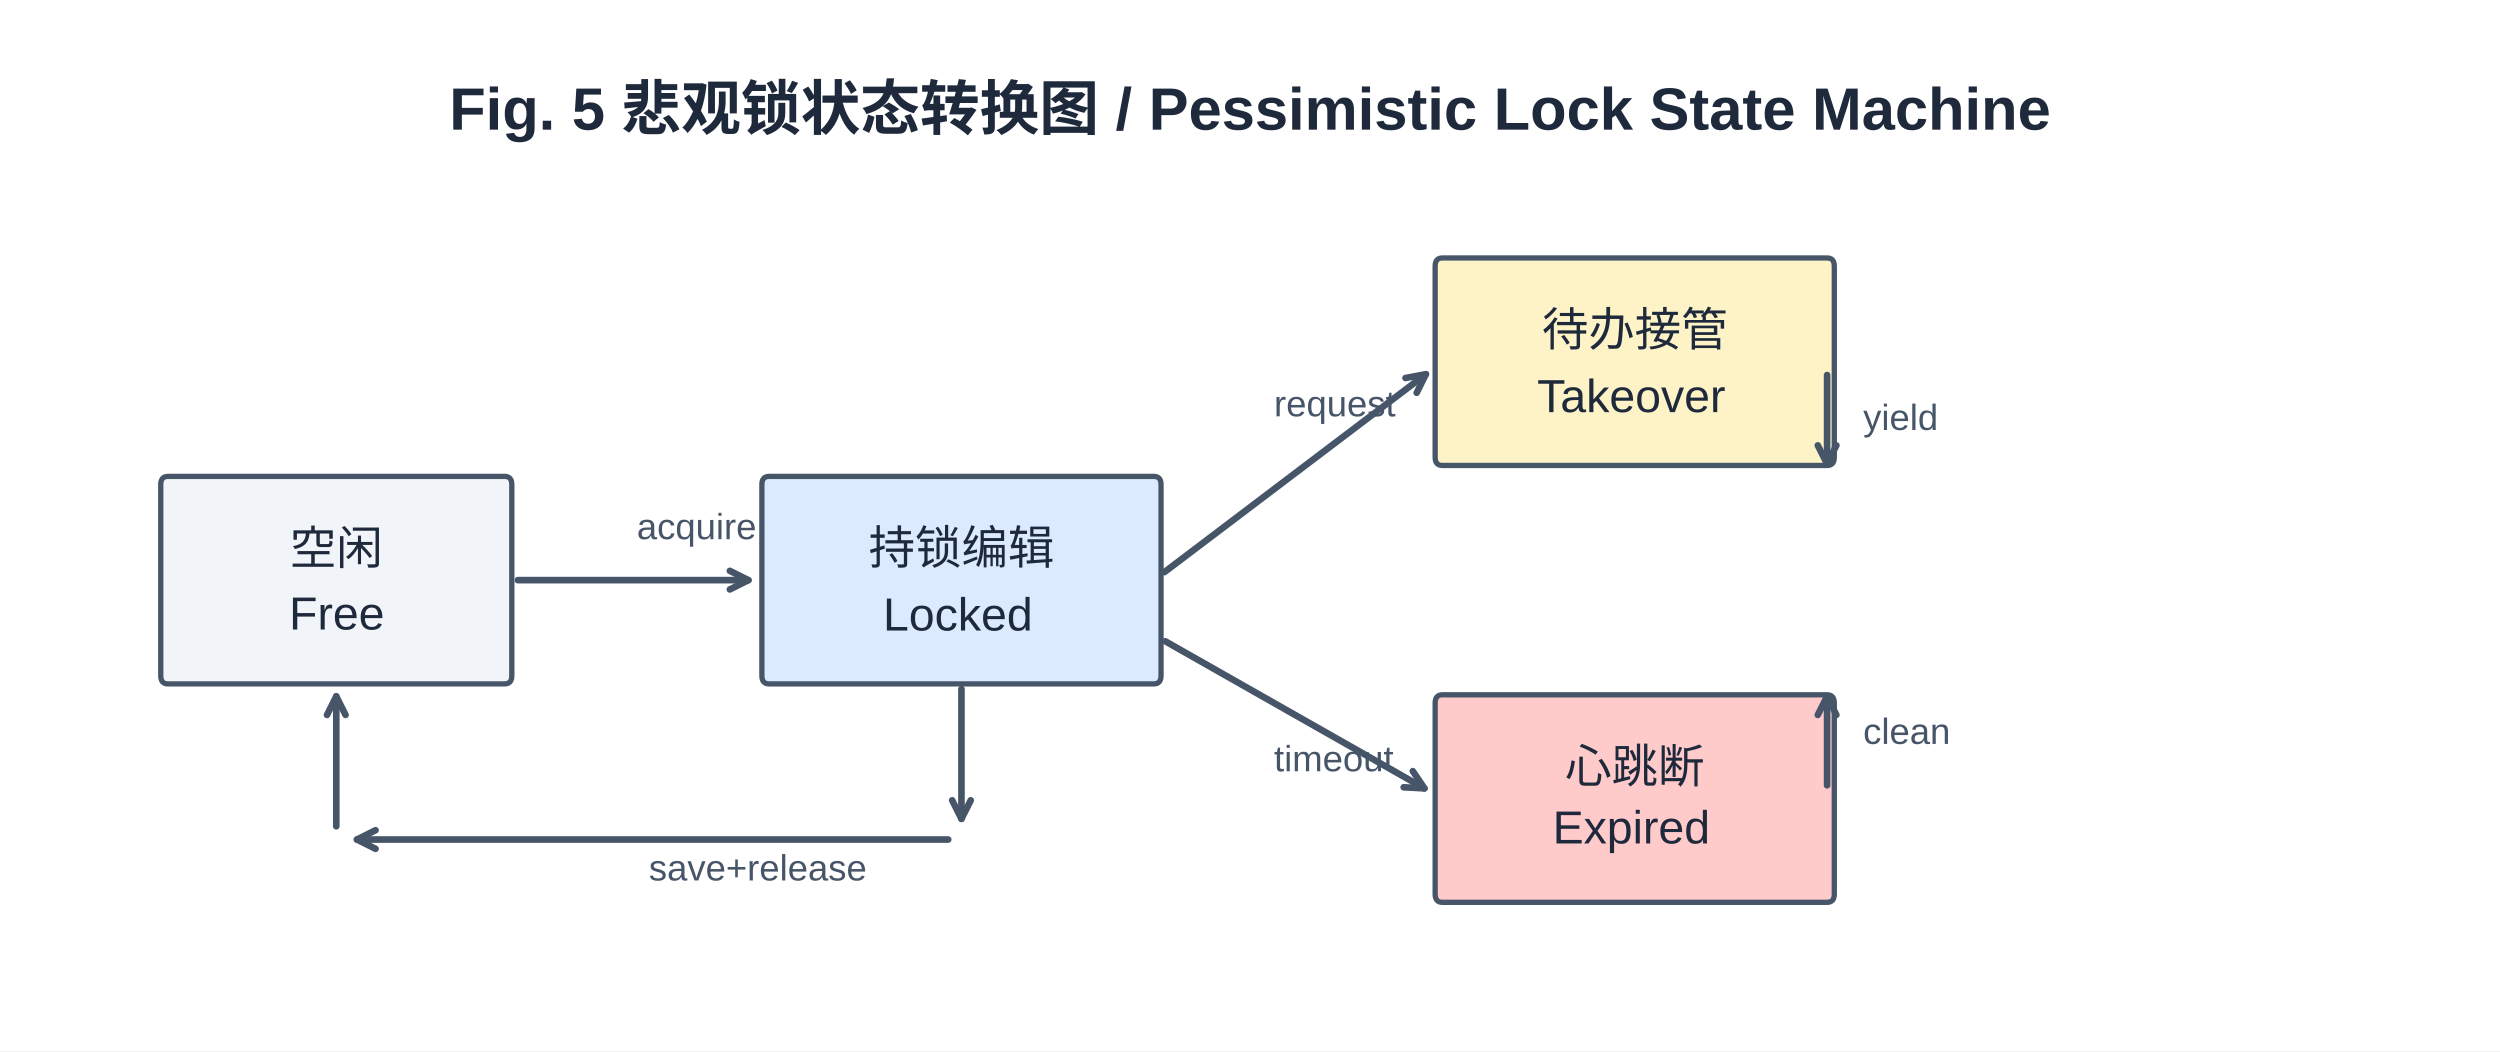
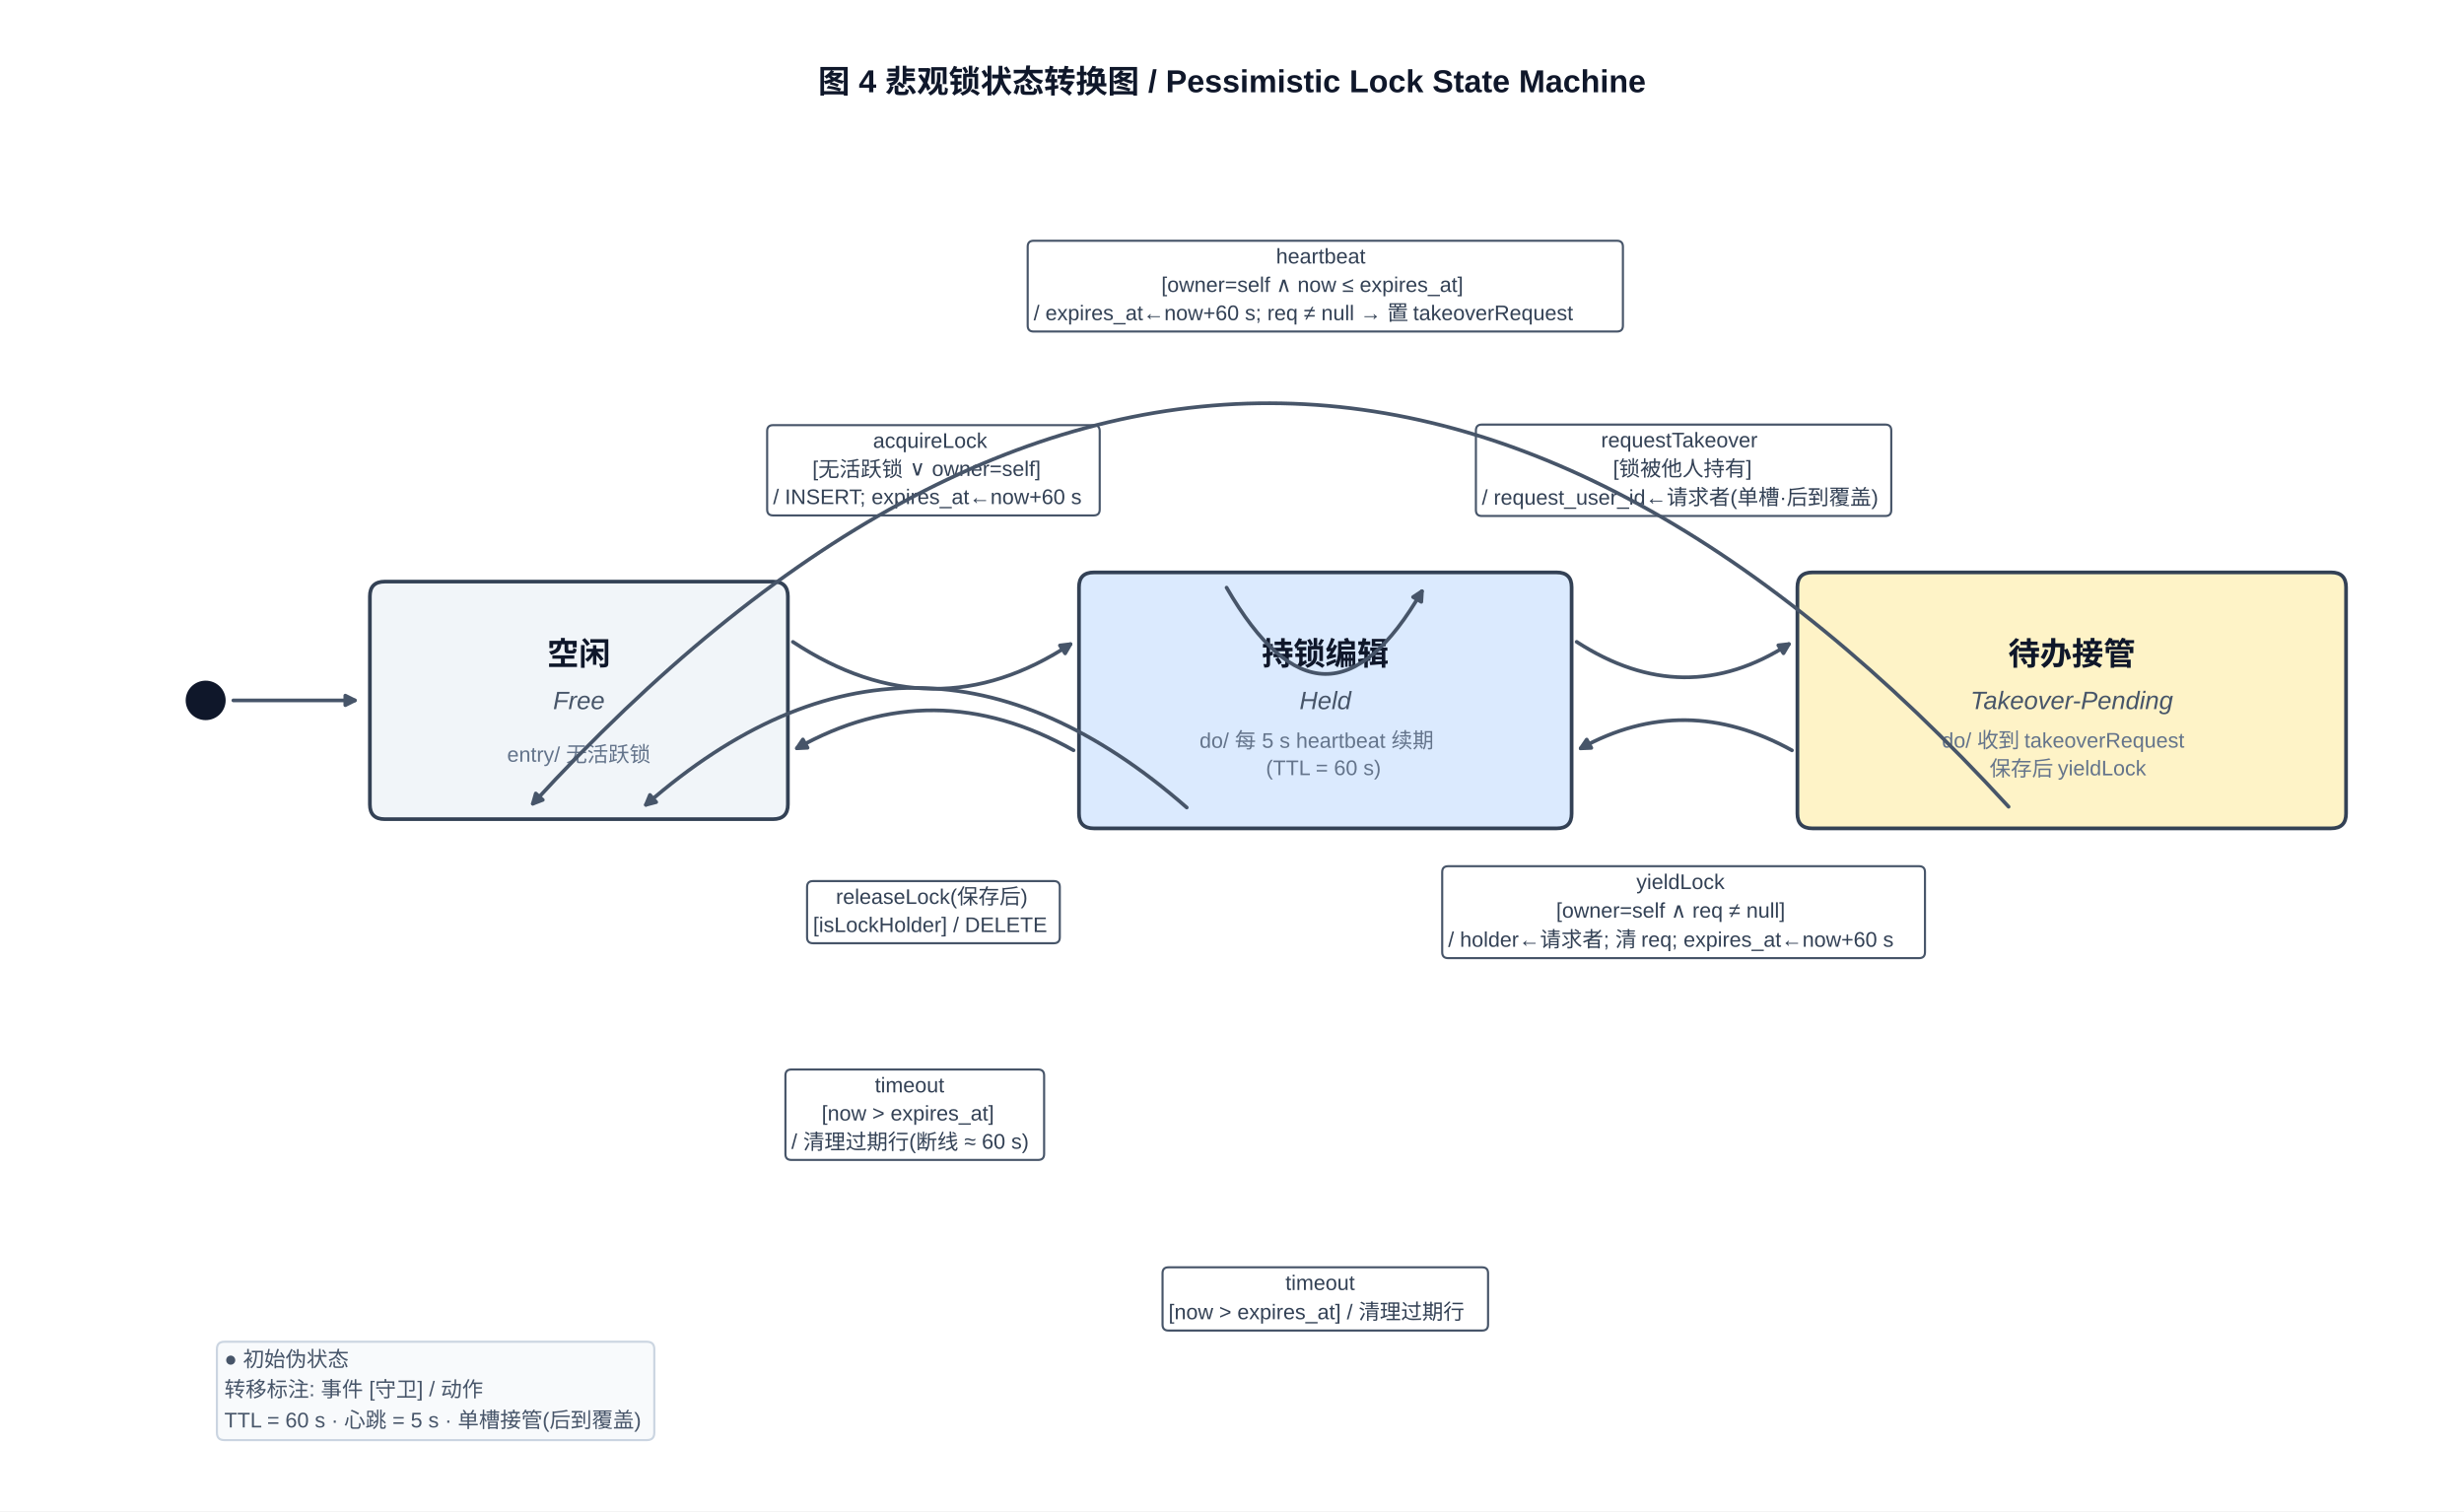
- <svg xmlns="http://www.w3.org/2000/svg" width="377.1pt" height="158.544pt" viewBox="0 0 377.1 158.544" version="1.1">
+ <svg xmlns="http://www.w3.org/2000/svg" width="930.96pt" height="570.96pt" viewBox="0 0 930.96 570.96" version="1.1">
  <defs>
    <style type="text/css">*{stroke-linejoin: round; stroke-linecap: butt}</style>
  </defs>
  <g id="figure_1">
    <g id="patch_1">
-       <path d="M 0 158.544  L 377.1 158.544  L 377.1 0  L 0 0  z " style="fill: #ffffff" />
+       <path d="M 0 570.96  L 930.96 570.96  L 930.96 0  L 0 0  z " style="fill: #ffffff" />
    </g>
    <g id="axes_1">
      <g id="patch_2">
-         <path d="M 25.335 103.159  L 76.113 103.159  Q 77.201 103.159 77.201 101.923  L 77.201 73.094  Q 77.201 71.859 76.113 71.859  L 25.335 71.859  Q 24.247 71.859 24.247 73.094  L 24.247 101.923  Q 24.247 103.159 25.335 103.159  z " clip-path="url(#p4ddb5f384a)" style="fill: #f1f5f9; stroke: #475569; stroke-width: 0.8; stroke-linejoin: miter" />
+         <path d="M 77.705 271.566  C 79.574 271.566 81.368 270.833 82.69 269.528  C 84.012 268.224 84.755 266.454 84.755 264.609  C 84.755 262.764 84.012 260.994 82.69 259.69  C 81.368 258.385 79.574 257.652 77.705 257.652  C 75.835 257.652 74.041 258.385 72.719 259.69  C 71.397 260.994 70.654 262.764 70.654 264.609  C 70.654 266.454 71.397 268.224 72.719 269.528  C 74.041 270.833 75.835 271.566 77.705 271.566  z " clip-path="url(#p7afa32659d)" style="fill: #0f172a; stroke: #0f172a; stroke-linejoin: miter" />
      </g>
      <g id="patch_3">
-         <path d="M 116.01 103.159  L 174.042 103.159  Q 175.13 103.159 175.13 101.923  L 175.13 73.094  Q 175.13 71.859 174.042 71.859  L 116.01 71.859  Q 114.922 71.859 114.922 73.094  L 114.922 101.923  Q 114.922 103.159 116.01 103.159  z " clip-path="url(#p4ddb5f384a)" style="fill: #dbeafe; stroke: #475569; stroke-width: 0.8; stroke-linejoin: miter" />
+         <path d="M 145.389 309.482  L 292.039 309.482  Q 297.679 309.482 297.679 303.916  L 297.679 225.302  Q 297.679 219.736 292.039 219.736  L 145.389 219.736  Q 139.749 219.736 139.749 225.302  L 139.749 303.916  Q 139.749 309.482 145.389 309.482  z " clip-path="url(#p7afa32659d)" style="fill: #f1f5f9; stroke: #334155; stroke-width: 1.4; stroke-linejoin: miter" />
      </g>
      <g id="patch_4">
-         <path d="M 217.566 70.212  L 275.598 70.212  Q 276.686 70.212 276.686 68.976  L 276.686 40.147  Q 276.686 38.912 275.598 38.912  L 217.566 38.912  Q 216.478 38.912 216.478 40.147  L 216.478 68.976  Q 216.478 70.212 217.566 70.212  z " clip-path="url(#p4ddb5f384a)" style="fill: #fef3c7; stroke: #475569; stroke-width: 0.8; stroke-linejoin: miter" />
+         <path d="M 413.307 312.96  L 588.158 312.96  Q 593.798 312.96 593.798 307.395  L 593.798 221.823  Q 593.798 216.258 588.158 216.258  L 413.307 216.258  Q 407.666 216.258 407.666 221.823  L 407.666 307.395  Q 407.666 312.96 413.307 312.96  z " clip-path="url(#p7afa32659d)" style="fill: #dbeafe; stroke: #334155; stroke-width: 1.4; stroke-linejoin: miter" />
      </g>
      <g id="patch_5">
-         <path d="M 217.566 136.106  L 275.598 136.106  Q 276.686 136.106 276.686 134.87  L 276.686 106.042  Q 276.686 104.806 275.598 104.806  L 217.566 104.806  Q 216.478 104.806 216.478 106.042  L 216.478 134.87  Q 216.478 136.106 217.566 136.106  z " clip-path="url(#p4ddb5f384a)" style="fill: #fecaca; stroke: #475569; stroke-width: 0.8; stroke-linejoin: miter" />
+         <path d="M 684.749 312.96  L 880.752 312.96  Q 886.393 312.96 886.393 307.395  L 886.393 221.823  Q 886.393 216.258 880.752 216.258  L 684.749 216.258  Q 679.109 216.258 679.109 221.823  L 679.109 307.395  Q 679.109 312.96 684.749 312.96  z " clip-path="url(#p7afa32659d)" style="fill: #fef3c7; stroke: #334155; stroke-width: 1.4; stroke-linejoin: miter" />
      </g>
      <g id="text_1">
-         <text style="font-size: 7px; font-family: 'Microsoft YaHei', 'SimHei', 'Arial', 'DejaVu Sans', sans-serif; fill: #1e293b" transform="translate(43.724 85.14938)">空闲</text>
-         <text style="font-size: 7px; font-family: 'Microsoft YaHei', 'SimHei', 'Arial', 'DejaVu Sans', sans-serif; fill: #1e293b" transform="translate(43.60642 94.95963)">Free</text>
+         <text style="fill: #0f172a; font: 700 12px 'Microsoft YaHei', 'SimHei', 'Arial', 'DejaVu Sans', sans-serif; text-anchor: middle" x="218.714" y="251.217" transform="rotate(-0 218.7138 251.2169)">空闲</text>
      </g>
      <g id="text_2">
-         <text style="font-size: 7px; font-family: 'Microsoft YaHei', 'SimHei', 'Arial', 'DejaVu Sans', sans-serif; fill: #1e293b" transform="translate(131.026 85.08813)">持锁编辑</text>
-         <text style="font-size: 7px; font-family: 'Microsoft YaHei', 'SimHei', 'Arial', 'DejaVu Sans', sans-serif; fill: #1e293b" transform="translate(133.1949 95.11002)">Locked</text>
+         <text style="fill: #475569; font: italic 9.5px 'Microsoft YaHei', 'SimHei', 'Arial', 'DejaVu Sans', sans-serif; text-anchor: middle" x="218.714" y="267.921" transform="rotate(-0 218.7138 267.9209)">Free</text>
      </g>
      <g id="text_3">
-         <text style="font-size: 7px; font-family: 'Microsoft YaHei', 'SimHei', 'Arial', 'DejaVu Sans', sans-serif; fill: #1e293b" transform="translate(232.582 52.17483)">待办接管</text>
-         <text style="font-size: 7px; font-family: 'Microsoft YaHei', 'SimHei', 'Arial', 'DejaVu Sans', sans-serif; fill: #1e293b" transform="translate(231.8623 62.16282)">Takeover</text>
+         <text style="fill: #64748b; font: 8px 'Microsoft YaHei', 'SimHei', 'Arial', 'DejaVu Sans', sans-serif; text-anchor: middle" x="218.714" y="287.785" transform="rotate(-0 218.7138 287.785)">entry/ 无活跃锁</text>
      </g>
      <g id="text_4">
-         <text style="font-size: 7px; font-family: 'Microsoft YaHei', 'SimHei', 'Arial', 'DejaVu Sans', sans-serif; fill: #1e293b" transform="translate(236.082 118.0556)">心跳断</text>
-         <text style="font-size: 7px; font-family: 'Microsoft YaHei', 'SimHei', 'Arial', 'DejaVu Sans', sans-serif; fill: #1e293b" transform="translate(234.2051 127.2314)">Expired</text>
+         <text style="fill: #0f172a; font: 700 12px 'Microsoft YaHei', 'SimHei', 'Arial', 'DejaVu Sans', sans-serif; text-anchor: middle" x="500.732" y="251.217" transform="rotate(-0 500.7323 251.2169)">持锁编辑</text>
+       </g>
+       <g id="text_5">
+         <text style="fill: #475569; font: italic 9.5px 'Microsoft YaHei', 'SimHei', 'Arial', 'DejaVu Sans', sans-serif; text-anchor: middle" x="500.732" y="267.921" transform="rotate(-0 500.7323 267.9209)">Held</text>
+       </g>
+       <g id="text_6">
+         <text style="fill: #64748b; font: 8px 'Microsoft YaHei', 'SimHei', 'Arial', 'DejaVu Sans', sans-serif" transform="translate(453.1936 282.532)">do/ 每 5 s heartbeat 续期</text>
+         <text style="fill: #64748b; font: 8px 'Microsoft YaHei', 'SimHei', 'Arial', 'DejaVu Sans', sans-serif" transform="translate(478.2798 292.8342)">(TTL = 60 s)</text>
+       </g>
+       <g id="text_7">
+         <text style="fill: #0f172a; font: 700 12px 'Microsoft YaHei', 'SimHei', 'Arial', 'DejaVu Sans', sans-serif; text-anchor: middle" x="782.751" y="251.217" transform="rotate(-0 782.7508 251.2169)">待办接管</text>
+       </g>
+       <g id="text_8">
+         <text style="fill: #475569; font: italic 9.5px 'Microsoft YaHei', 'SimHei', 'Arial', 'DejaVu Sans', sans-serif; text-anchor: middle" x="782.751" y="267.893" transform="rotate(-0 782.7508 267.8934)">Takeover-Pending</text>
+       </g>
+       <g id="text_9">
+         <text style="fill: #64748b; font: 8px 'Microsoft YaHei', 'SimHei', 'Arial', 'DejaVu Sans', sans-serif" transform="translate(733.6995 282.4521)">do/ 收到 takeoverRequest</text>
+         <text style="fill: #64748b; font: 8px 'Microsoft YaHei', 'SimHei', 'Arial', 'DejaVu Sans', sans-serif" transform="translate(751.7139 293.1492)">保存后 yieldLock</text>
      </g>
      <g id="patch_6">
-         <path d="M 78.115 87.509  Q 96.061 87.509 112.889 87.509  " style="fill: none; stroke: #475569; stroke-linecap: round" />
-         <path d="M 110.089 86.109  L 112.889 87.509  L 110.089 88.909  " style="fill: none; stroke: #475569; stroke-linecap: round" />
-       </g>
-       <g id="text_5">
-         <text style="font-size: 5.5px; font-family: 'Microsoft YaHei', 'SimHei', 'Arial', 'DejaVu Sans', sans-serif; text-anchor: start; fill: #475569" x="96.061" y="81.331" transform="rotate(-0 96.0615 81.3312)">acquire</text>
+         <path d="M 88.166 264.609  Q 111.899 264.609 134.067 264.609  " style="fill: none; stroke: #475569; stroke-width: 1.4; stroke-linecap: round" />
+         <path d="M 130.467 262.809  L 134.067 264.609  L 130.467 266.409  z " style="fill: #475569; stroke: #475569; stroke-width: 1.4; stroke-linecap: round" />
      </g>
      <g id="patch_7">
-         <path d="M 175.639 86.3  Q 195.805 71.034 215.08 56.443  " style="fill: none; stroke: #475569; stroke-linecap: round" />
-         <path d="M 212.003 57.017  L 215.08 56.443  L 213.693 59.249  " style="fill: none; stroke: #475569; stroke-linecap: round" />
+         <path d="M 299.577 242.507  Q 352.671 277.493 404.458 243.371  " style="fill: none; stroke: #475569; stroke-width: 1.4; stroke-linecap: round" />
+         <path d="M 400.461 243.848  L 404.458 243.371  L 402.442 246.855  z " style="fill: #475569; stroke: #475569; stroke-width: 1.4; stroke-linecap: round" />
      </g>
-       <g id="text_6">
-         <text style="font-size: 5.5px; font-family: 'Microsoft YaHei', 'SimHei', 'Arial', 'DejaVu Sans', sans-serif; text-anchor: start; fill: #475569" x="192.177" y="62.798" transform="rotate(-0 192.177 62.7984)">request</text>
-       </g>
-       <g id="patch_8">
-         <path d="M 175.782 96.733  Q 195.806 108.102 214.857 118.918  " style="fill: none; stroke: #475569; stroke-linecap: round" />
-         <path d="M 213.113 116.318  L 214.857 118.918  L 211.731 118.753  " style="fill: none; stroke: #475569; stroke-linecap: round" />
-       </g>
-       <g id="text_7">
-         <text style="font-size: 5.5px; font-family: 'Microsoft YaHei', 'SimHei', 'Arial', 'DejaVu Sans', sans-serif; text-anchor: start; fill: #475569" x="192.177" y="116.338" transform="rotate(-0 192.177 116.3376)">timeout</text>
+       <g id="text_10">
+         <g id="patch_8">
+           <path d="M 292.089 194.727  L 413.256 194.727  Q 415.496 194.727 415.496 192.487  L 415.496 162.859  Q 415.496 160.619 413.256 160.619  L 292.089 160.619  Q 289.849 160.619 289.849 162.859  L 289.849 192.487  Q 289.849 194.727 292.089 194.727  z " style="fill: #ffffff; stroke: #475569; stroke-width: 0.8; stroke-linejoin: miter" />
+         </g>
+         <text style="fill: #334155; font: 8px 'Microsoft YaHei', 'SimHei', 'Arial', 'DejaVu Sans', sans-serif" transform="translate(329.847 169.2007)">acquireLock</text>
+         <text style="fill: #334155; font: 8px 'Microsoft YaHei', 'SimHei', 'Arial', 'DejaVu Sans', sans-serif" transform="translate(306.927 179.8228)">[无活跃锁 ∨ owner=self]</text>
+         <text style="fill: #334155; font: 8px 'Microsoft YaHei', 'SimHei', 'Arial', 'DejaVu Sans', sans-serif" transform="translate(292.0889 190.4447)">/ INSERT; expires_at←now+60 s</text>
      </g>
      <g id="patch_9">
-         <path d="M 275.598 56.566  Q 275.598 63.831 275.598 69.979  " style="fill: none; stroke: #475569; stroke-linecap: round" />
-         <path d="M 276.998 67.179  L 275.598 69.979  L 274.198 67.179  " style="fill: none; stroke: #475569; stroke-linecap: round" />
+         <path d="M 595.705 242.493  Q 636.454 268.871 675.889 243.344  " style="fill: none; stroke: #475569; stroke-width: 1.4; stroke-linecap: round" />
+         <path d="M 671.889 243.789  L 675.889 243.344  L 673.846 246.811  z " style="fill: #475569; stroke: #475569; stroke-width: 1.4; stroke-linecap: round" />
      </g>
-       <g id="text_8">
-         <text style="font-size: 5.5px; font-family: 'Microsoft YaHei', 'SimHei', 'Arial', 'DejaVu Sans', sans-serif; text-anchor: start; fill: #475569" x="281.038" y="64.858" transform="rotate(-0 281.0385 64.8576)">yield</text>
-       </g>
-       <g id="patch_10">
-         <path d="M 275.598 118.452  Q 275.598 111.186 275.598 105.039  " style="fill: none; stroke: #475569; stroke-linecap: round" />
-         <path d="M 274.198 107.839  L 275.598 105.039  L 276.998 107.839  " style="fill: none; stroke: #475569; stroke-linecap: round" />
-       </g>
-       <g id="text_9">
-         <text style="font-size: 5.5px; font-family: 'Microsoft YaHei', 'SimHei', 'Arial', 'DejaVu Sans', sans-serif; text-anchor: start; fill: #475569" x="281.038" y="112.219" transform="rotate(-0 281.0385 112.2192)">clean</text>
+       <g id="text_11">
+         <g id="patch_10">
+           <path d="M 559.873 194.938  L 712.329 194.938  Q 714.569 194.938 714.569 192.698  L 714.569 162.649  Q 714.569 160.409 712.329 160.409  L 559.873 160.409  Q 557.633 160.409 557.633 162.649  L 557.633 192.698  Q 557.633 194.938 559.873 194.938  z " style="fill: #ffffff; stroke: #475569; stroke-width: 0.8; stroke-linejoin: miter" />
+         </g>
+         <text style="fill: #334155; font: 8px 'Microsoft YaHei', 'SimHei', 'Arial', 'DejaVu Sans', sans-serif" transform="translate(604.8987 168.9898)">requestTakeover</text>
+         <text style="fill: #334155; font: 8px 'Microsoft YaHei', 'SimHei', 'Arial', 'DejaVu Sans', sans-serif" transform="translate(609.4287 179.6118)">[锁被他人持有]</text>
+         <text style="fill: #334155; font: 8px 'Microsoft YaHei', 'SimHei', 'Arial', 'DejaVu Sans', sans-serif" transform="translate(559.873 190.6557)">/ request_user_id←请求者(单槽·后到覆盖)</text>
      </g>
      <g id="patch_11">
-         <path d="M 145.026 103.923  Q 145.026 114.279 145.026 123.517  " style="fill: none; stroke: #475569; stroke-linecap: round" />
-         <path d="M 146.426 120.717  L 145.026 123.517  L 143.626 120.717  " style="fill: none; stroke: #475569; stroke-linecap: round" />
+         <path d="M 463.434 222  Q 500.732 286.577 537.248 223.355  " style="fill: none; stroke: #475569; stroke-width: 1.4; stroke-linecap: round" />
+         <path d="M 533.889 225.572  L 537.248 223.355  L 537.006 227.373  z " style="fill: #475569; stroke: #475569; stroke-width: 1.4; stroke-linecap: round" />
      </g>
-       <g id="patch_12">
-         <path d="M 143.026 126.634  Q 97.876 126.634 53.845 126.634  " style="fill: none; stroke: #475569; stroke-linecap: round" />
-         <path d="M 56.645 128.034  L 53.845 126.634  L 56.645 125.234  " style="fill: none; stroke: #475569; stroke-linecap: round" />
+       <g id="text_12">
+         <g id="patch_12">
+           <path d="M 390.527 125.247  L 610.938 125.247  Q 613.178 125.247 613.178 123.007  L 613.178 93.199  Q 613.178 90.959 610.938 90.959  L 390.527 90.959  Q 388.287 90.959 388.287 93.199  L 388.287 123.007  Q 388.287 125.247 390.527 125.247  z " style="fill: #ffffff; stroke: #475569; stroke-width: 0.8; stroke-linejoin: miter" />
+         </g>
+         <text style="fill: #334155; font: 8px 'Microsoft YaHei', 'SimHei', 'Arial', 'DejaVu Sans', sans-serif" transform="translate(482.1204 99.54059)">heartbeat</text>
+         <text style="fill: #334155; font: 8px 'Microsoft YaHei', 'SimHei', 'Arial', 'DejaVu Sans', sans-serif" transform="translate(438.7767 110.2892)">[owner=self ∧ now ≤ expires_at]</text>
+         <text style="fill: #334155; font: 8px 'Microsoft YaHei', 'SimHei', 'Arial', 'DejaVu Sans', sans-serif" transform="translate(390.5267 120.9649)">/ expires_at←now+60 s;  req ≠ null → 置 takeoverRequest</text>
      </g>
      <g id="patch_13">
-         <path d="M 50.724 124.634  Q 50.724 114.278 50.724 105.04  " style="fill: none; stroke: #475569; stroke-linecap: round" />
-         <path d="M 49.324 107.84  L 50.724 105.04  L 52.124 107.84  " style="fill: none; stroke: #475569; stroke-linecap: round" />
+         <path d="M 677.052 283.482  Q 636.453 261.038 597.223 282.726  " style="fill: none; stroke: #475569; stroke-width: 1.4; stroke-linecap: round" />
+         <path d="M 601.244 282.559  L 597.223 282.726  L 599.503 279.409  z " style="fill: #475569; stroke: #475569; stroke-width: 1.4; stroke-linecap: round" />
      </g>
-       <g id="text_10">
-         <text style="font-size: 5.5px; font-family: 'Microsoft YaHei', 'SimHei', 'Arial', 'DejaVu Sans', sans-serif; text-anchor: start; fill: #475569" x="97.875" y="132.811" transform="rotate(-0 97.875 132.8112)">save+release</text>
+       <g id="text_13">
+         <g id="patch_14">
+           <path d="M 547.14 361.982  L 725.062 361.982  Q 727.302 361.982 727.302 359.742  L 727.302 329.495  Q 727.302 327.255 725.062 327.255  L 547.14 327.255  Q 544.9 327.255 544.9 329.495  L 544.9 359.742  Q 544.9 361.982 547.14 361.982  z " style="fill: #ffffff; stroke: #475569; stroke-width: 0.8; stroke-linejoin: miter" />
+         </g>
+         <text style="fill: #334155; font: 8px 'Microsoft YaHei', 'SimHei', 'Arial', 'DejaVu Sans', sans-serif" transform="translate(618.248 335.8824)">yieldLock</text>
+         <text style="fill: #334155; font: 8px 'Microsoft YaHei', 'SimHei', 'Arial', 'DejaVu Sans', sans-serif" transform="translate(587.9568 346.6772)">[owner=self ∧ req ≠ null]</text>
+         <text style="fill: #334155; font: 8px 'Microsoft YaHei', 'SimHei', 'Arial', 'DejaVu Sans', sans-serif" transform="translate(547.1399 357.6991)">/ holder←请求者; 清 req; expires_at←now+60 s</text>
      </g>
-       <g id="text_11">
-         <text style="font-weight: 700; font-size: 9px; font-family: 'Microsoft YaHei', 'SimHei', 'Arial', 'DejaVu Sans', sans-serif; text-anchor: middle; fill: #1e293b" x="188.55" y="19.555" transform="rotate(-0 188.55 19.5552)">Fig. 5 悲观锁状态转换图 / Pessimistic Lock State Machine</text>
+       <g id="patch_15">
+         <path d="M 405.616 283.468  Q 352.673 253.65 301.093 282.699  " style="fill: none; stroke: #475569; stroke-width: 1.4; stroke-linecap: round" />
+         <path d="M 305.113 282.501  L 301.093 282.699  L 303.347 279.364  z " style="fill: #475569; stroke: #475569; stroke-width: 1.4; stroke-linecap: round" />
+       </g>
+       <g id="text_14">
+         <g id="patch_16">
+           <path d="M 307.171 356.357  L 398.174 356.357  Q 400.414 356.357 400.414 354.117  L 400.414 335.112  Q 400.414 332.872 398.174 332.872  L 307.171 332.872  Q 304.931 332.872 304.931 335.112  L 304.931 354.117  Q 304.931 356.357 307.171 356.357  z " style="fill: #ffffff; stroke: #475569; stroke-width: 0.8; stroke-linejoin: miter" />
+         </g>
+         <text style="fill: #334155; font: 8px 'Microsoft YaHei', 'SimHei', 'Arial', 'DejaVu Sans', sans-serif" transform="translate(315.8132 341.5066)">releaseLock(保存后)</text>
+         <text style="fill: #334155; font: 8px 'Microsoft YaHei', 'SimHei', 'Arial', 'DejaVu Sans', sans-serif" transform="translate(307.1714 352.1286)">[isLockHolder] / DELETE</text>
+       </g>
+       <g id="patch_17">
+         <path d="M 448.387 305.088  Q 345.623 215.217 244.038 304.055  " style="fill: none; stroke: #475569; stroke-width: 1.4; stroke-linecap: round" />
+         <path d="M 247.932 303.041  L 244.038 304.055  L 245.563 300.331  z " style="fill: #475569; stroke: #475569; stroke-width: 1.4; stroke-linecap: round" />
+       </g>
+       <g id="text_15">
+         <g id="patch_18">
+           <path d="M 298.992 438.222  L 392.252 438.222  Q 394.492 438.222 394.492 435.982  L 394.492 406.301  Q 394.492 404.061 392.252 404.061  L 298.992 404.061  Q 296.752 404.061 296.752 406.301  L 296.752 435.982  Q 296.752 438.222 298.992 438.222  z " style="fill: #ffffff; stroke: #475569; stroke-width: 0.8; stroke-linejoin: miter" />
+         </g>
+         <text style="fill: #334155; font: 8px 'Microsoft YaHei', 'SimHei', 'Arial', 'DejaVu Sans', sans-serif" transform="translate(330.5522 412.6957)">timeout</text>
+         <text style="fill: #334155; font: 8px 'Microsoft YaHei', 'SimHei', 'Arial', 'DejaVu Sans', sans-serif" transform="translate(310.4447 423.3177)">[now &gt; expires_at]</text>
+         <text style="fill: #334155; font: 8px 'Microsoft YaHei', 'SimHei', 'Arial', 'DejaVu Sans', sans-serif" transform="translate(298.9922 433.9935)">/ 清理过期行(断线 ≈ 60 s)</text>
+       </g>
+       <g id="patch_19">
+         <path d="M 758.903 304.791  Q 479.581 0.473 201.317 303.638  " style="fill: none; stroke: #475569; stroke-width: 1.4; stroke-linecap: round" />
+         <path d="M 205.077 302.203  L 201.317 303.638  L 202.425 299.769  z " style="fill: #475569; stroke: #475569; stroke-width: 1.4; stroke-linecap: round" />
+       </g>
+       <g id="text_16">
+         <g id="patch_20">
+           <path d="M 441.479 502.681  L 559.986 502.681  Q 562.226 502.681 562.226 500.441  L 562.226 481.036  Q 562.226 478.796 559.986 478.796  L 441.479 478.796  Q 439.239 478.796 439.239 481.036  L 439.239 500.441  Q 439.239 502.681 441.479 502.681  z " style="fill: #ffffff; stroke: #475569; stroke-width: 0.8; stroke-linejoin: miter" />
+         </g>
+         <text style="fill: #334155; font: 8px 'Microsoft YaHei', 'SimHei', 'Arial', 'DejaVu Sans', sans-serif" transform="translate(485.6623 487.3768)">timeout</text>
+         <text style="fill: #334155; font: 8px 'Microsoft YaHei', 'SimHei', 'Arial', 'DejaVu Sans', sans-serif" transform="translate(441.4786 498.3987)">[now &gt; expires_at] / 清理过期行</text>
+       </g>
+       <g id="text_17">
+         <text style="fill: #0f172a; font: 700 12px 'Microsoft YaHei', 'SimHei', 'Arial', 'DejaVu Sans', sans-serif; text-anchor: middle" x="465.48" y="35.028" transform="rotate(-0 465.48 35.028)">图 4  悲观锁状态转换图 / Pessimistic Lock State Machine</text>
+       </g>
+       <g id="text_18">
+         <g id="patch_21">
+           <path d="M 84.755 544.07  L 244.414 544.07  Q 247.214 544.07 247.214 541.27  L 247.214 509.723  Q 247.214 506.923 244.414 506.923  L 84.755 506.923  Q 81.955 506.923 81.955 509.723  L 81.955 541.27  Q 81.955 544.07 84.755 544.07  z " style="fill: #f8fafc; stroke: #cbd5e1; stroke-width: 0.8; stroke-linejoin: miter" />
+         </g>
+         <text style="fill: #475569; font: 8px 'Microsoft YaHei', 'SimHei', 'Arial', 'DejaVu Sans', sans-serif" transform="translate(84.75508 516.1184)">● 初始伪状态</text>
+         <text style="fill: #475569; font: 8px 'Microsoft YaHei', 'SimHei', 'Arial', 'DejaVu Sans', sans-serif" transform="translate(84.75508 527.6996)">转移标注: 事件 [守卫] / 动作</text>
+         <text style="fill: #475569; font: 8px 'Microsoft YaHei', 'SimHei', 'Arial', 'DejaVu Sans', sans-serif" transform="translate(84.75508 539.2809)">TTL = 60 s · 心跳 = 5 s · 单槽接管(后到覆盖)</text>
      </g>
    </g>
  </g>
  <defs>
-     <clipPath id="p4ddb5f384a">
-       <rect x="7.2" y="7.2" width="362.7" height="144.144" />
+     <clipPath id="p7afa32659d">
+       <rect x="7.2" y="7.2" width="916.56" height="556.56" />
    </clipPath>
  </defs>
</svg>
